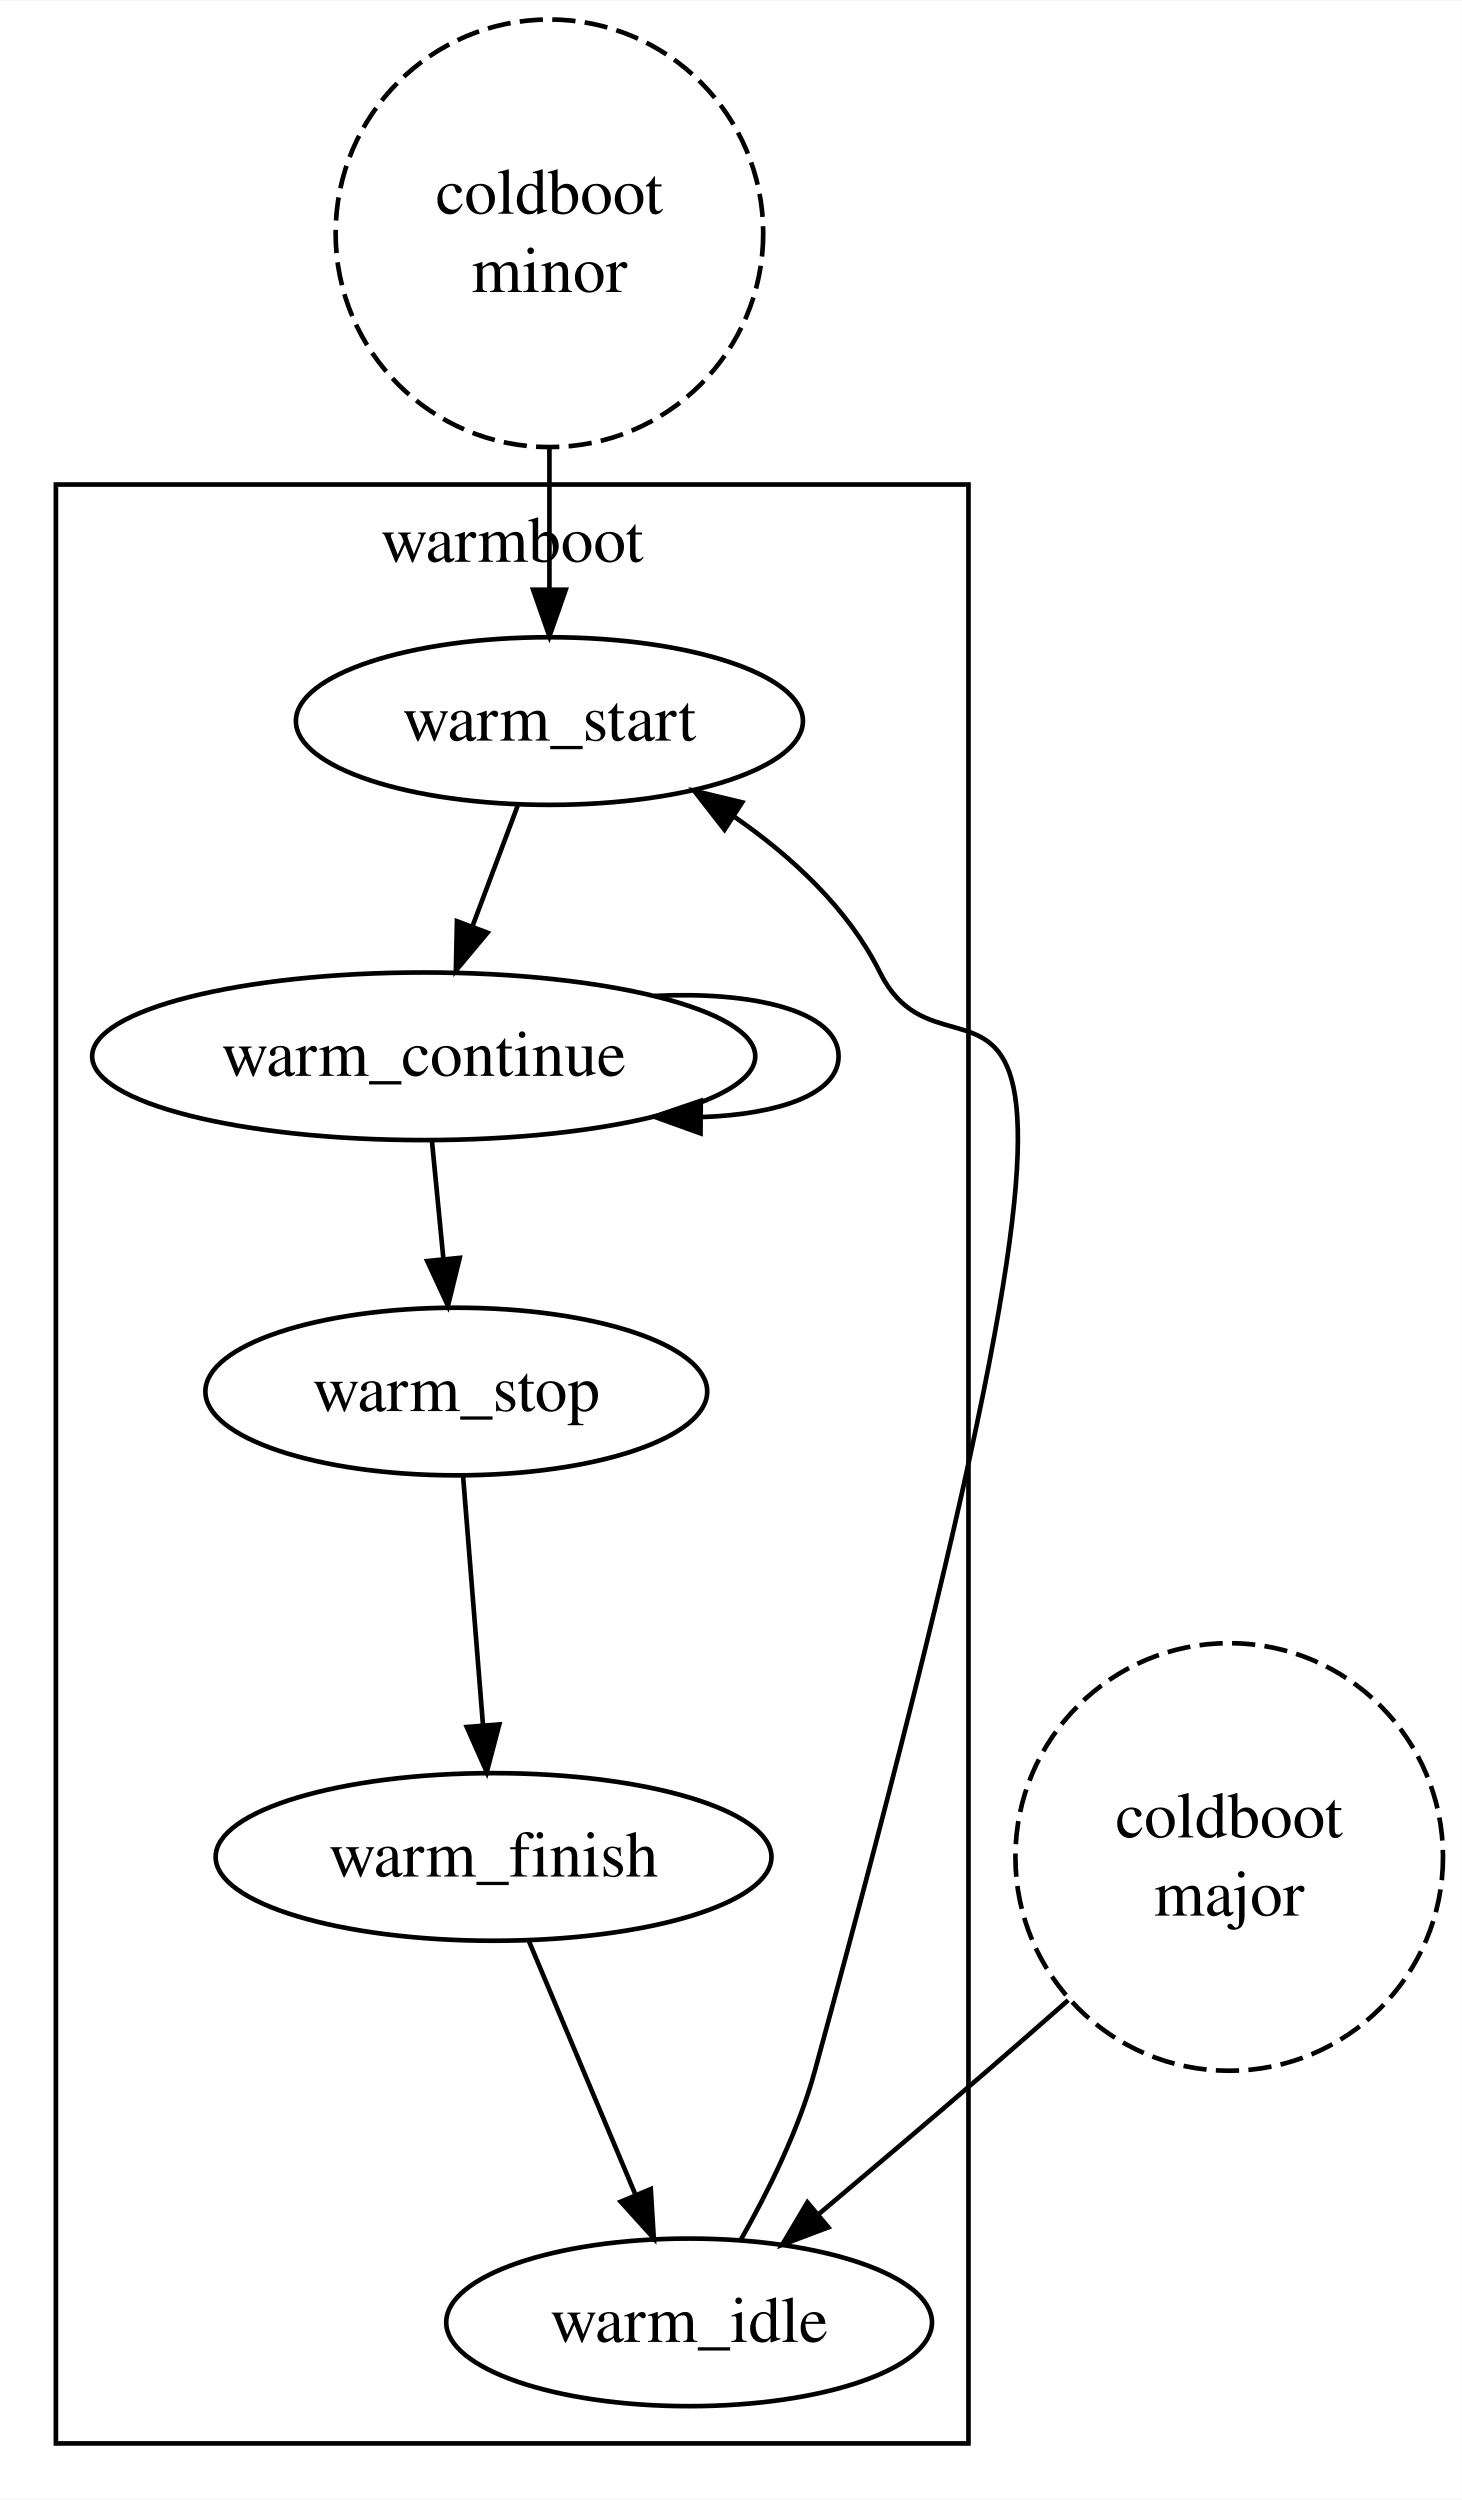
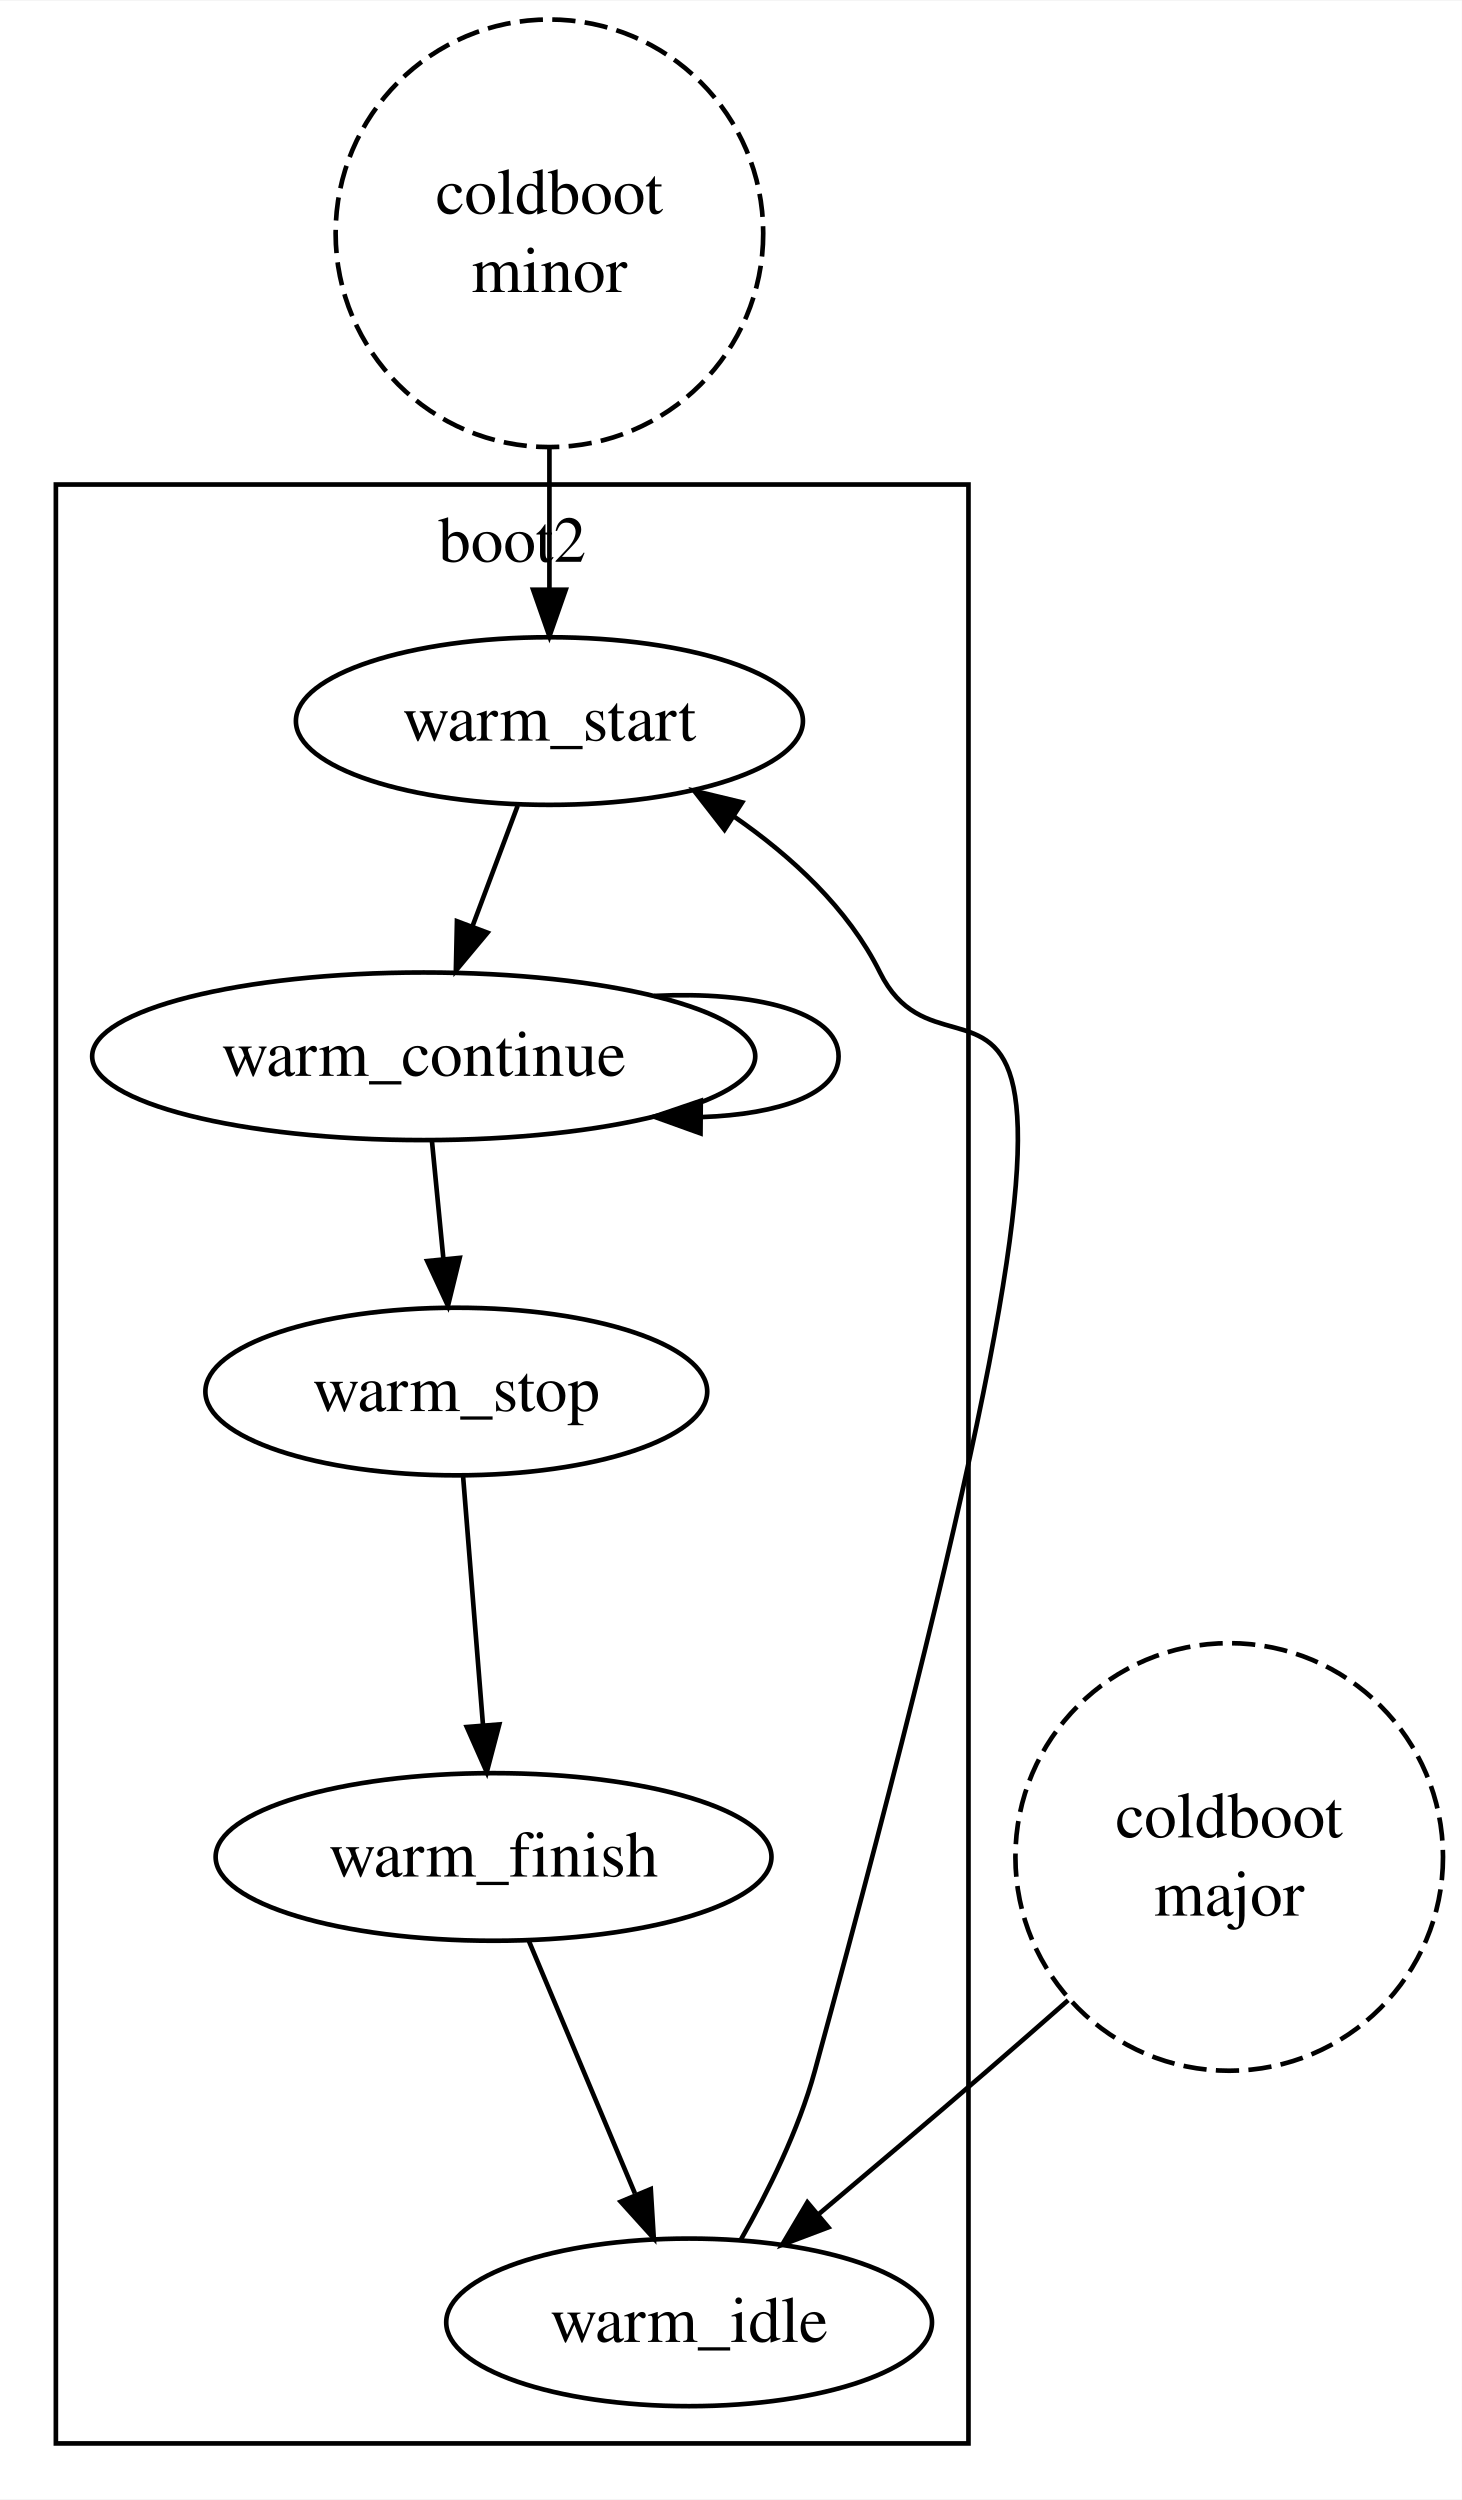
<svg xmlns="http://www.w3.org/2000/svg" width="314pt" height="537pt" viewBox="0.00 0.00 313.96 536.64">
  <g id="graph0" class="graph" transform="scale(1 1) rotate(0) translate(4 532.6359)">
    <polygon fill="#ffffff" stroke="transparent" points="-4,4 -4,-532.636 309.959,-532.636 309.959,4 -4,4" />
    <g id="clust1" class="cluster">
      <polygon fill="none" stroke="#000000" points="8,-8 8,-428.718 204,-428.718 204,-8 8,-8" />
-       <text text-anchor="middle" x="106" y="-412.118" font-family="Times,serif" font-size="14.00" fill="#000000">warmboot</text>
+       <text text-anchor="middle" x="106" y="-412.118" font-family="Times,serif" font-size="14.00" fill="#000000">boot2</text>
    </g>
    <g id="node1" class="node">
      <ellipse fill="none" stroke="#000000" stroke-dasharray="5,2" cx="114" cy="-482.677" rx="45.918" ry="45.918" />
      <text text-anchor="middle" x="114" y="-486.877" font-family="Times,serif" font-size="14.00" fill="#000000">coldboot</text>
      <text text-anchor="middle" x="114" y="-470.077" font-family="Times,serif" font-size="14.00" fill="#000000">minor</text>
    </g>
    <g id="node3" class="node">
      <ellipse fill="none" stroke="#000000" cx="114" cy="-377.918" rx="54.449" ry="18" />
      <text text-anchor="middle" x="114" y="-373.718" font-family="Times,serif" font-size="14.00" fill="#000000">warm_start</text>
    </g>
    <g id="edge1" class="edge">
      <path fill="none" stroke="#000000" d="M114,-436.423C114,-426.18 114,-415.62 114,-406.34" />
      <polygon fill="#000000" stroke="#000000" points="117.5,-406.128 114,-396.128 110.5,-406.128 117.5,-406.128" />
    </g>
    <g id="node2" class="node">
      <ellipse fill="none" stroke="#000000" stroke-dasharray="5,2" cx="260" cy="-133.959" rx="45.918" ry="45.918" />
      <text text-anchor="middle" x="260" y="-138.159" font-family="Times,serif" font-size="14.00" fill="#000000">coldboot</text>
      <text text-anchor="middle" x="260" y="-121.359" font-family="Times,serif" font-size="14.00" fill="#000000">major</text>
    </g>
    <g id="node4" class="node">
      <ellipse fill="none" stroke="#000000" cx="144" cy="-34" rx="52.166" ry="18" />
      <text text-anchor="middle" x="144" y="-29.8" font-family="Times,serif" font-size="14.00" fill="#000000">warm_idle</text>
    </g>
    <g id="edge2" class="edge">
      <path fill="none" stroke="#000000" d="M225.413,-103.193C219.619,-98.096 213.654,-92.882 208,-88 196.224,-77.831 183.109,-66.726 171.832,-57.246" />
      <polygon fill="#000000" stroke="#000000" points="173.902,-54.413 163.991,-50.667 169.402,-59.776 173.902,-54.413" />
    </g>
    <g id="node5" class="node">
      <ellipse fill="none" stroke="#000000" cx="87" cy="-305.918" rx="71.209" ry="18" />
      <text text-anchor="middle" x="87" y="-301.718" font-family="Times,serif" font-size="14.00" fill="#000000">warm_continue</text>
    </g>
    <g id="edge4" class="edge">
      <path fill="none" stroke="#000000" d="M107.187,-359.749C104.236,-351.88 100.714,-342.489 97.445,-333.771" />
      <polygon fill="#000000" stroke="#000000" points="100.693,-332.466 93.905,-324.331 94.139,-334.923 100.693,-332.466" />
    </g>
    <g id="edge3" class="edge">
      <path fill="none" stroke="#000000" d="M155.123,-51.777C160.923,-61.98 167.518,-75.26 171,-88 248.631,-372.054 202.499,-288.623 185,-323.918 178.181,-337.671 165.998,-348.87 153.627,-357.43" />
      <polygon fill="#000000" stroke="#000000" points="151.601,-354.572 145.096,-362.934 155.396,-360.454 151.601,-354.572" />
    </g>
    <g id="edge5" class="edge">
      <path fill="none" stroke="#000000" d="M136.481,-318.886C157.828,-319.948 176.105,-315.625 176.105,-305.918 176.105,-297.803 163.333,-293.452 146.672,-292.862" />
      <polygon fill="#000000" stroke="#000000" points="146.45,-289.364 136.481,-292.95 146.51,-296.364 146.45,-289.364" />
    </g>
    <g id="node6" class="node">
      <ellipse fill="none" stroke="#000000" cx="94" cy="-233.918" rx="53.892" ry="18" />
      <text text-anchor="middle" x="94" y="-229.718" font-family="Times,serif" font-size="14.00" fill="#000000">warm_stop</text>
    </g>
    <g id="edge6" class="edge">
      <path fill="none" stroke="#000000" d="M88.766,-287.749C89.515,-280.049 90.405,-270.892 91.237,-262.335" />
      <polygon fill="#000000" stroke="#000000" points="94.726,-262.623 92.21,-252.331 87.758,-261.946 94.726,-262.623" />
    </g>
    <g id="node7" class="node">
      <ellipse fill="none" stroke="#000000" cx="102" cy="-133.959" rx="59.69" ry="18" />
      <text text-anchor="middle" x="102" y="-129.759" font-family="Times,serif" font-size="14.00" fill="#000000">warm_finish</text>
    </g>
    <g id="edge7" class="edge">
      <path fill="none" stroke="#000000" d="M95.467,-215.584C96.663,-200.648 98.371,-179.307 99.74,-162.192" />
      <polygon fill="#000000" stroke="#000000" points="103.233,-162.424 100.542,-152.177 96.255,-161.866 103.233,-162.424" />
    </g>
    <g id="edge8" class="edge">
      <path fill="none" stroke="#000000" d="M109.509,-116.088C115.86,-100.973 125.066,-79.062 132.37,-61.679" />
      <polygon fill="#000000" stroke="#000000" points="135.768,-62.628 136.415,-52.053 129.314,-59.916 135.768,-62.628" />
    </g>
  </g>
</svg>
